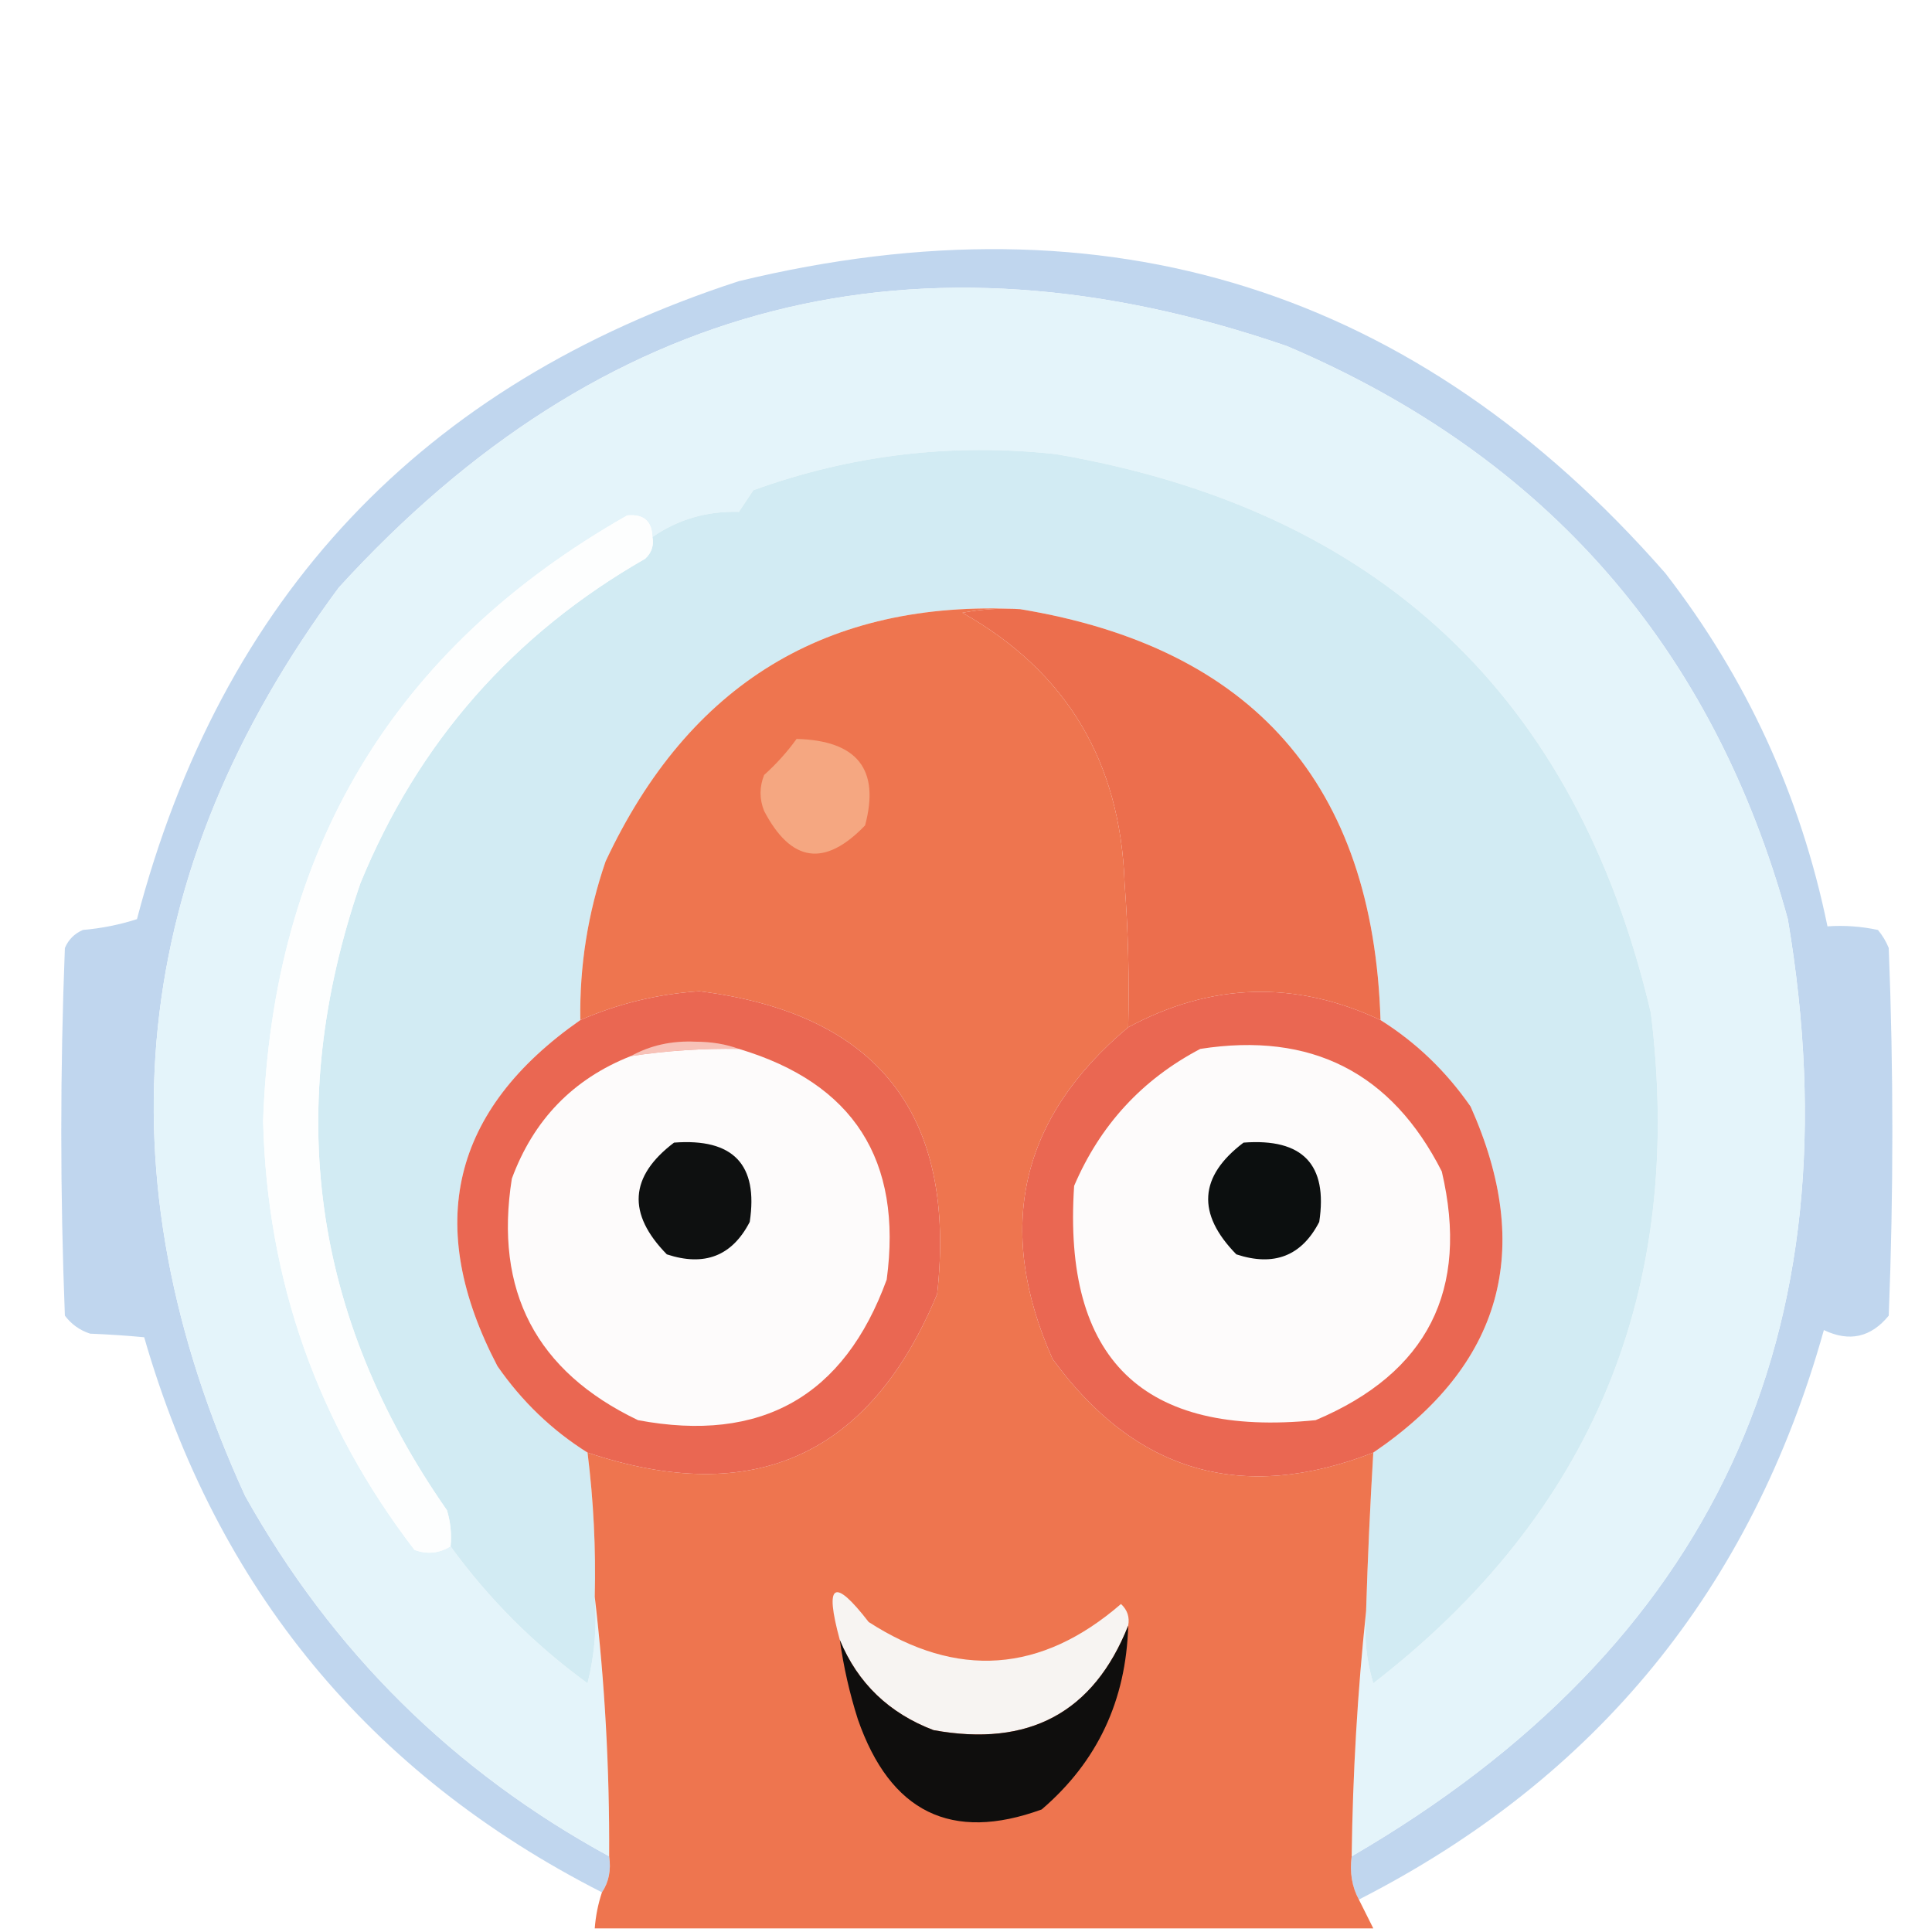
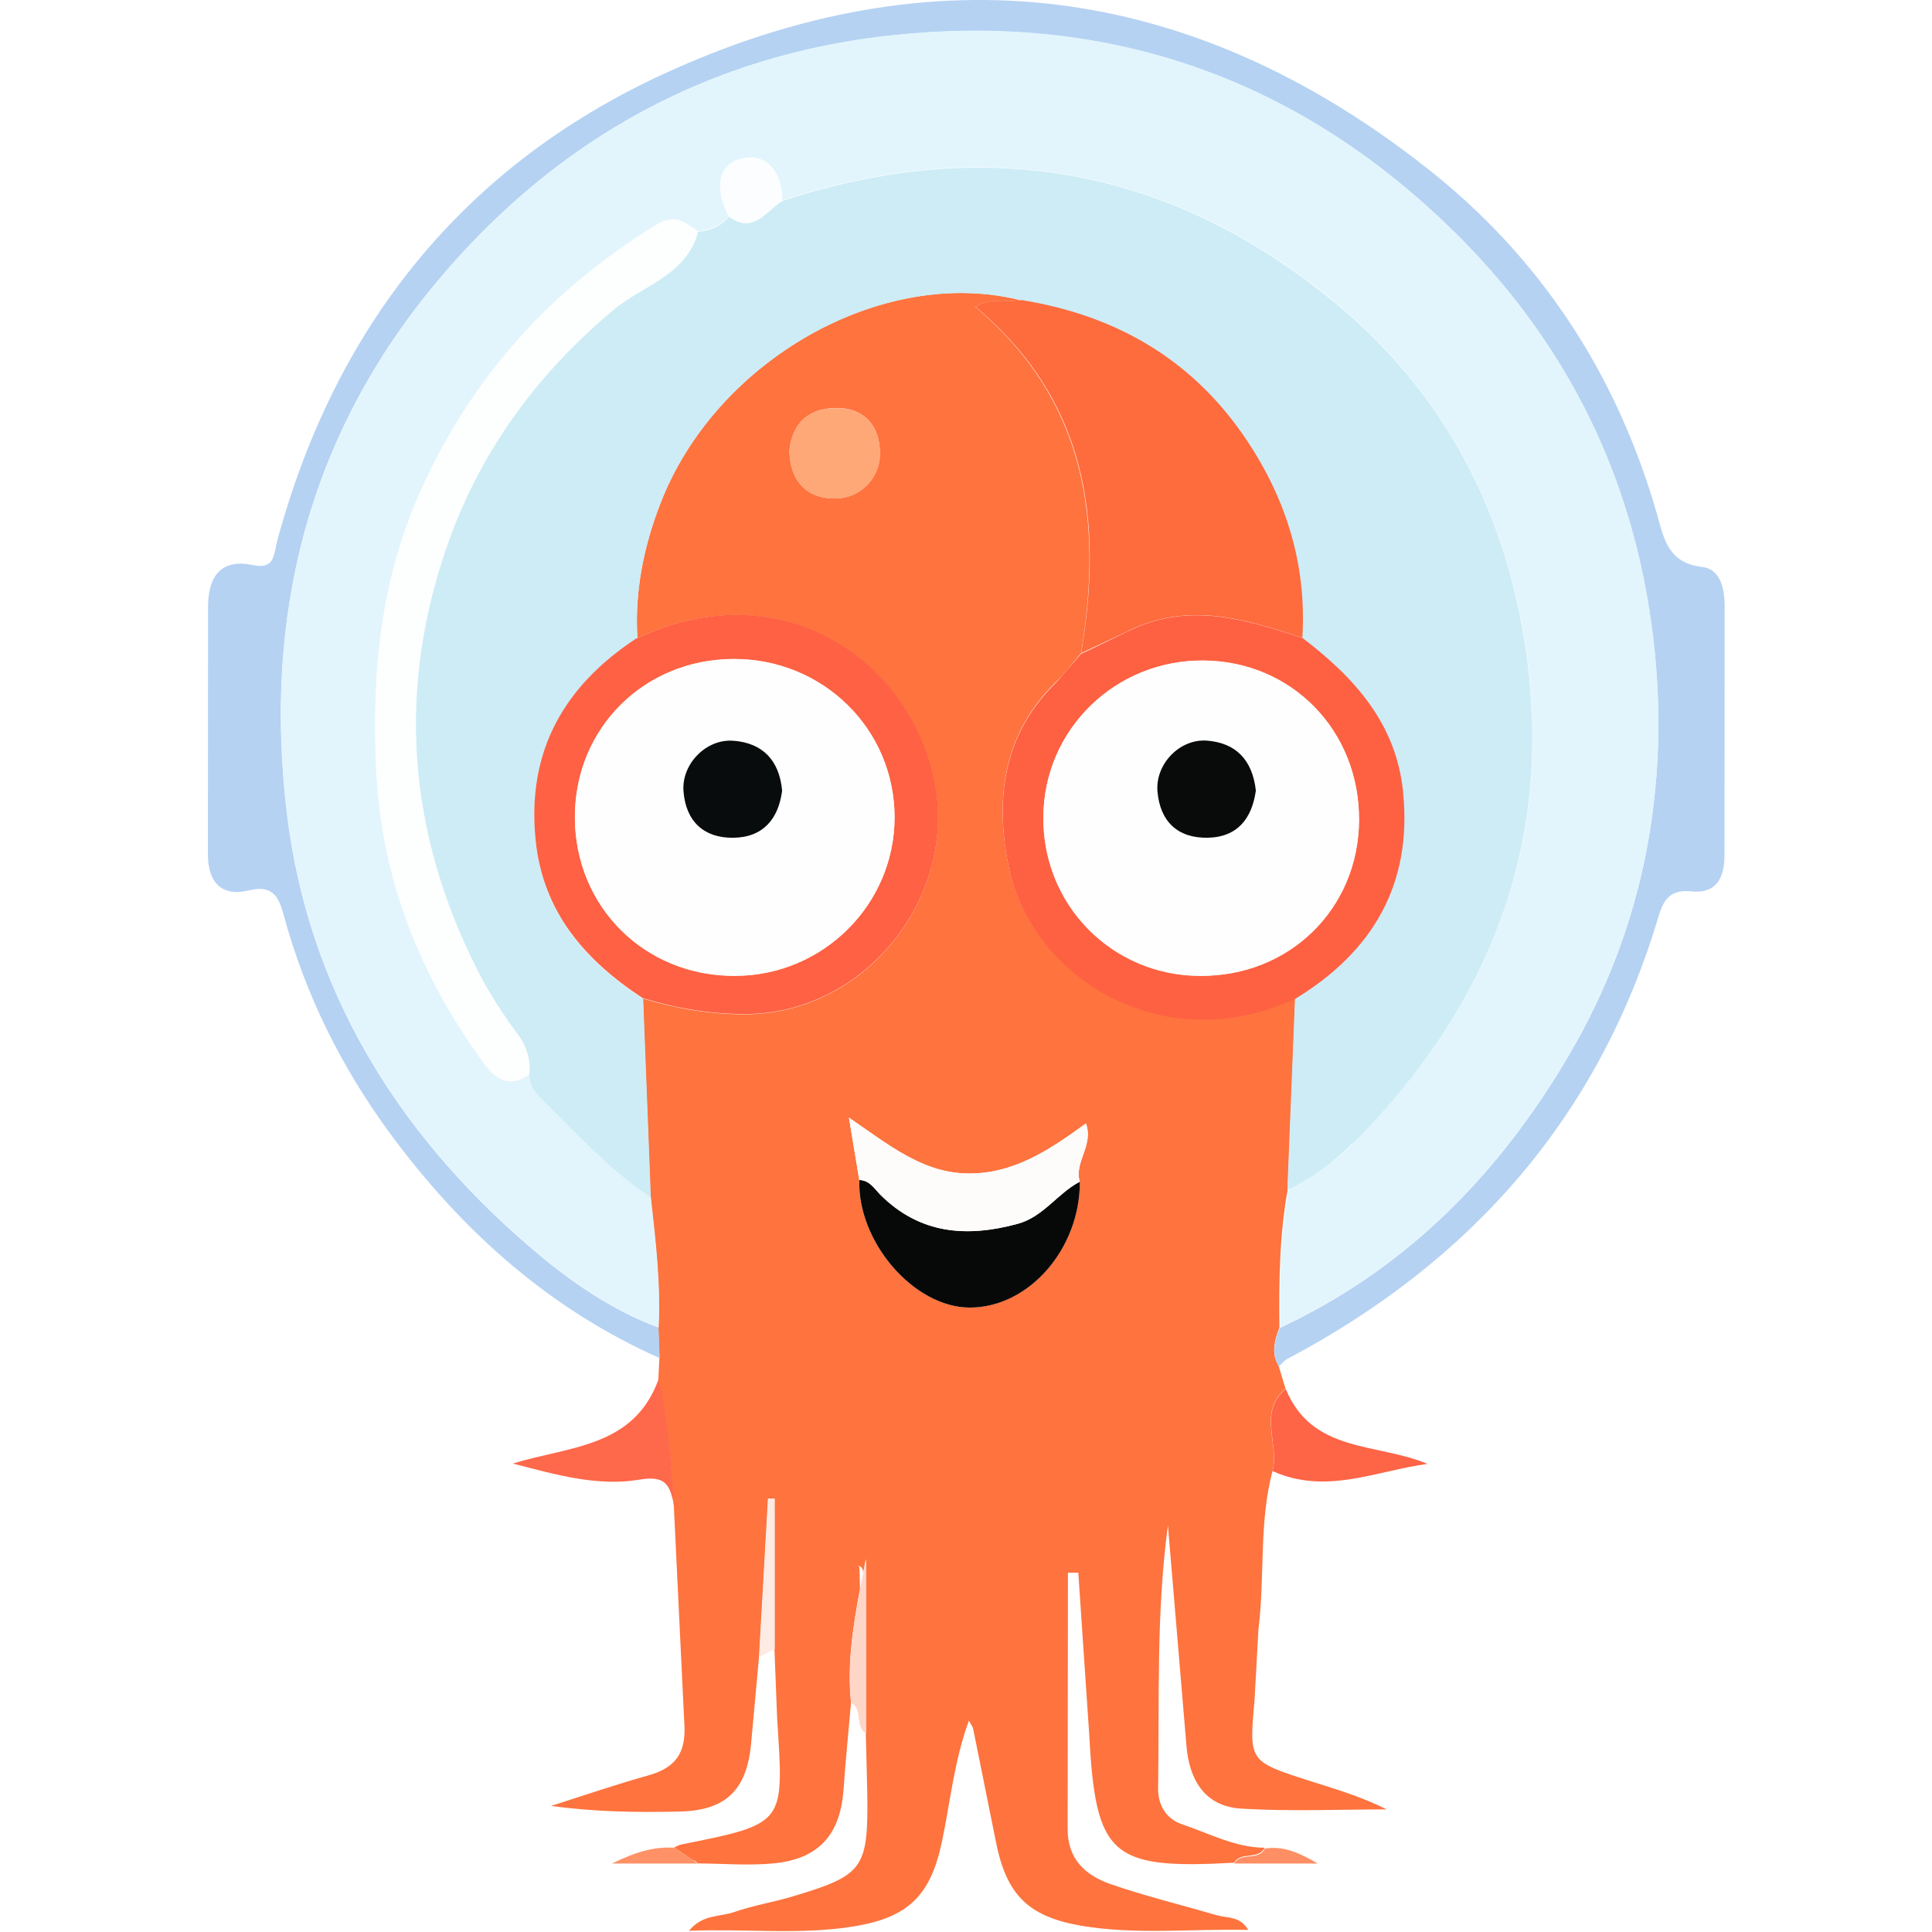
- <svg xmlns="http://www.w3.org/2000/svg" version="1.1" width="268px" height="268px" style="shape-rendering:geometricPrecision; text-rendering:geometricPrecision; image-rendering:optimizeQuality; fill-rule:evenodd; clip-rule:evenodd">
-   <g>
-     <path style="opacity:0.885" fill="#b8d1ec" d="M 188.5,263.5 C 187.539,261.735 187.205,259.735 187.5,257.5C 237.537,228.41 257.704,185.077 248,127.5C 237.647,89.812 214.48,63.312 178.5,48C 127.264,30.381 83.43,41.548 47,81.5C 17.86,120.809 13.526,162.809 34,207.5C 46.047,229.047 62.88,245.714 84.5,257.5C 84.784,259.415 84.451,261.081 83.5,262.5C 51.239,246.064 30.072,220.398 20,185.5C 17.631,185.273 15.131,185.107 12.5,185C 11.069,184.535 9.903,183.701 9,182.5C 8.333,165.5 8.333,148.5 9,131.5C 9.5,130.333 10.333,129.5 11.5,129C 14.095,128.774 16.595,128.274 19,127.5C 30.723,82.778 58.556,53.278 102.5,39C 153.679,26.618 196.512,40.118 231,79.5C 242.282,94.065 249.782,110.399 253.5,128.5C 255.857,128.337 258.19,128.503 260.5,129C 261.126,129.75 261.626,130.584 262,131.5C 262.667,148.5 262.667,165.5 262,182.5C 259.525,185.524 256.525,186.19 253,184.5C 242.973,220.346 221.473,246.679 188.5,263.5 Z" />
+ <svg xmlns="http://www.w3.org/2000/svg" viewBox="9.28 -8.28 64 64" width="64" height="64">
+   <g fill="#fefefe">
+     <path d="M37.745 43.623c.005 0 .01.017.01.05l.017.7.105-.534c-.028-.336-.292-.165-.132-.204zM52.2 24.782c-.005.005-.017.005-.022.01.005.005.017.01.022.017-.005-.005 0-.017 0-.028z" />
+     <path d="M43.094 1.654z" />
  </g>
-   <g>
-     <path style="opacity:1" fill="#e4f4fa" d="M 187.5,257.5 C 187.649,245.983 188.316,234.65 189.5,223.5C 189.18,226.898 189.513,230.232 190.5,233.5C 220.915,209.979 233.748,178.979 229,140.5C 218.674,96.51 191.174,70.677 146.5,63C 132.088,61.418 118.088,63.084 104.5,68C 103.833,69 103.167,70 102.5,71C 98.033,70.878 94.033,72.045 90.5,74.5C 90.441,72.278 89.275,71.278 87,71.5C 54.62,89.892 37.787,117.892 36.5,155.5C 37.042,177.626 44.042,197.459 57.5,215C 59.265,215.64 60.932,215.473 62.5,214.5C 67.791,221.791 74.124,228.124 81.5,233.5C 82.491,229.555 82.824,225.555 82.5,221.5C 83.894,233.307 84.561,245.307 84.5,257.5C 62.88,245.714 46.047,229.047 34,207.5C 13.526,162.809 17.86,120.809 47,81.5C 83.43,41.548 127.264,30.381 178.5,48C 214.48,63.312 237.647,89.812 248,127.5C 257.704,185.077 237.537,228.41 187.5,257.5 Z" />
-   </g>
-   <g>
-     <path style="opacity:1" fill="#d2ebf3" d="M 189.5,223.5 C 189.723,216.16 190.056,208.827 190.5,201.5C 208.37,189.363 212.87,173.363 204,153.5C 200.597,148.595 196.43,144.595 191.5,141.5C 190.49,108.821 173.823,89.821 141.5,84.5C 114.712,83.163 95.545,94.829 84,119.5C 81.549,126.635 80.382,133.968 80.5,141.5C 62.629,153.976 58.796,169.976 69,189.5C 72.403,194.405 76.57,198.405 81.5,201.5C 82.331,208.131 82.664,214.798 82.5,221.5C 82.824,225.555 82.491,229.555 81.5,233.5C 74.124,228.124 67.791,221.791 62.5,214.5C 62.66,212.801 62.493,211.134 62,209.5C 43.28,182.657 39.28,153.657 50,122.5C 58.001,102.997 71.168,87.997 89.5,77.5C 90.386,76.675 90.719,75.675 90.5,74.5C 94.033,72.045 98.033,70.878 102.5,71C 103.167,70 103.833,69 104.5,68C 118.088,63.084 132.088,61.418 146.5,63C 191.174,70.677 218.674,96.51 229,140.5C 233.748,178.979 220.915,209.979 190.5,233.5C 189.513,230.232 189.18,226.898 189.5,223.5 Z" />
-   </g>
-   <g>
-     <path style="opacity:1" fill="#fdfefe" d="M 90.5,74.5 C 90.719,75.675 90.386,76.675 89.5,77.5C 71.168,87.997 58.001,102.997 50,122.5C 39.28,153.657 43.28,182.657 62,209.5C 62.493,211.134 62.66,212.801 62.5,214.5C 60.932,215.473 59.265,215.64 57.5,215C 44.042,197.459 37.042,177.626 36.5,155.5C 37.787,117.892 54.62,89.892 87,71.5C 89.275,71.278 90.441,72.278 90.5,74.5 Z" />
-   </g>
-   <g>
-     <path style="opacity:1" fill="#ee754f" d="M 141.5,84.5 C 138.813,84.336 136.146,84.503 133.5,85C 147.92,93.139 155.42,105.639 156,122.5C 156.5,129.158 156.666,135.825 156.5,142.5C 141.48,155.09 137.98,170.423 146,188.5C 157.469,204.243 172.302,208.577 190.5,201.5C 190.056,208.827 189.723,216.16 189.5,223.5C 188.316,234.65 187.649,245.983 187.5,257.5C 187.205,259.735 187.539,261.735 188.5,263.5C 189.167,264.833 189.833,266.167 190.5,267.5C 154.5,267.5 118.5,267.5 82.5,267.5C 82.629,265.784 82.962,264.117 83.5,262.5C 84.451,261.081 84.784,259.415 84.5,257.5C 84.561,245.307 83.894,233.307 82.5,221.5C 82.664,214.798 82.331,208.131 81.5,201.5C 104.559,209.219 120.726,201.885 130,179.5C 132.737,154.581 121.737,140.581 97,137.5C 91.24,137.884 85.74,139.217 80.5,141.5C 80.382,133.968 81.549,126.635 84,119.5C 95.545,94.829 114.712,83.163 141.5,84.5 Z" />
-   </g>
-   <g>
-     <path style="opacity:1" fill="#ec6e4d" d="M 141.5,84.5 C 173.823,89.821 190.49,108.821 191.5,141.5C 179.697,135.965 168.031,136.298 156.5,142.5C 156.666,135.825 156.5,129.158 156,122.5C 155.42,105.639 147.92,93.139 133.5,85C 136.146,84.503 138.813,84.336 141.5,84.5 Z" />
-   </g>
-   <g>
-     <path style="opacity:1" fill="#f5a781" d="M 110.5,102.5 C 118.921,102.725 122.088,106.725 120,114.5C 114.408,120.315 109.742,119.648 106,112.5C 105.333,110.833 105.333,109.167 106,107.5C 107.707,105.963 109.207,104.296 110.5,102.5 Z" />
-   </g>
-   <g>
-     <path style="opacity:1" fill="#ea6752" d="M 81.5,201.5 C 76.57,198.405 72.403,194.405 69,189.5C 58.796,169.976 62.629,153.976 80.5,141.5C 85.74,139.217 91.24,137.884 97,137.5C 121.737,140.581 132.737,154.581 130,179.5C 120.726,201.885 104.559,209.219 81.5,201.5 Z" />
-   </g>
-   <g>
-     <path style="opacity:1" fill="#ea6752" d="M 191.5,141.5 C 196.43,144.595 200.597,148.595 204,153.5C 212.87,173.363 208.37,189.363 190.5,201.5C 172.302,208.577 157.469,204.243 146,188.5C 137.98,170.423 141.48,155.09 156.5,142.5C 168.031,136.298 179.697,135.965 191.5,141.5 Z" />
-   </g>
-   <g>
-     <path style="opacity:1" fill="#f7c2b8" d="M 102.5,145.5 C 97.463,145.413 92.463,145.746 87.5,146.5C 90.186,145.009 93.186,144.343 96.5,144.5C 98.697,144.505 100.696,144.838 102.5,145.5 Z" />
-   </g>
-   <g>
-     <path style="opacity:1" fill="#fdfbfb" d="M 102.5,145.5 C 118.394,150.248 125.227,160.915 123,177.5C 117.098,193.709 105.598,200.209 88.5,197C 74.371,190.243 68.537,179.077 71,163.5C 74.013,155.322 79.513,149.655 87.5,146.5C 92.463,145.746 97.463,145.413 102.5,145.5 Z" />
-   </g>
-   <g>
-     <path style="opacity:1" fill="#fdfbfb" d="M 166.5,145.5 C 181.866,143.099 193.032,148.766 200,162.5C 203.859,178.948 198.026,190.448 182.5,197C 158.566,199.4 147.399,188.566 149,164.5C 152.607,156.062 158.44,149.729 166.5,145.5 Z" />
-   </g>
-   <g>
-     <path style="opacity:1" fill="#0e1010" d="M 93.5,158.5 C 101.709,157.872 105.209,161.539 104,169.5C 101.565,174.224 97.731,175.724 92.5,174C 86.974,168.357 87.308,163.19 93.5,158.5 Z" />
-   </g>
-   <g>
-     <path style="opacity:1" fill="#0c0f0f" d="M 172.5,158.5 C 180.709,157.872 184.209,161.539 183,169.5C 180.565,174.224 176.731,175.724 171.5,174C 165.974,168.357 166.308,163.19 172.5,158.5 Z" />
-   </g>
-   <g>
-     <path style="opacity:1" fill="#f7f4f2" d="M 156.5,225.5 C 151.713,237.568 142.713,242.402 129.5,240C 123.315,237.647 118.982,233.48 116.5,227.5C 114.338,219.586 115.671,218.753 120.5,225C 132.762,232.916 144.429,232.083 155.5,222.5C 156.386,223.325 156.719,224.325 156.5,225.5 Z" />
-   </g>
-   <g>
-     <path style="opacity:1" fill="#0f0e0d" d="M 156.5,225.5 C 156.219,235.885 152.219,244.385 144.5,251C 131.987,255.56 123.487,251.394 119,238.5C 117.85,234.888 117.017,231.222 116.5,227.5C 118.982,233.48 123.315,237.647 129.5,240C 142.713,242.402 151.713,237.568 156.5,225.5 Z" />
-   </g>
+   <path d="M50.835 48.102l.132-2.402c.22-1.746.01-3.53.468-5.256.226-.892-.496-1.94.43-2.722l-.23-.76c-.26-.43-.127-.848.028-1.267-.017-1.532 0-3.063.275-4.578l.253-6.32c-.005-.005-.017-.01-.022-.017-4.5 2.066-8.743-.826-9.465-4.297-.474-2.28-.22-4.435 1.56-6.176.297-.292.55-.628.826-.948.727-4.36.2-8.36-3.504-11.476.556-.32 1.058-.138 1.5-.22-4.56-1.15-10.1 1.975-11.936 6.747-.55 1.432-.848 2.9-.755 4.446 4.53-2.1 8.6.408 9.707 4.226 1.162 3.972-1.934 8.176-6.05 8.236-1.2.017-2.34-.182-3.476-.518l.253 6.578c.16 1.438.33 2.87.26 4.32l.033 1.025-.033.683c.336 1.377.408 2.793.512 4.204a.78.78 0 0 1-.022-.11c.005.04.017.072.022.1l.347 7.195c.072.992-.286 1.487-1.2 1.74-1.08.303-2.143.667-3.212 1.008 1.432.198 2.843.22 4.253.187 1.526-.033 2.22-.7 2.37-2.226l.264-2.892.297-5.245h.215v4.986l.088 2.27c.22 3.52.325 3.498-3.184 4.2-.083.017-.154.066-.23.1l.628.42c.066.017.12.044.154.105.837.005 1.68.077 2.507 0 1.504-.143 2.215-.948 2.325-2.44.066-.96.165-1.917.248-2.876-.132-1.273.06-2.523.297-3.774l-.017-.7c0-.033-.01-.055-.01-.05-.16.04.105-.132.132.204l.088-.446v5.774l.05 2.027c.028 2.452-.127 2.672-2.463 3.372-.645.193-1.317.3-1.956.523-.463.16-1.052.072-1.487.617 1.9-.072 3.68.143 5.45-.143 1.83-.297 2.556-1.036 2.93-2.82.275-1.3.4-2.66.892-4 .072.143.127.2.143.286l.75 3.724c.342 1.735 1.047 2.474 2.8 2.782 1.824.314 3.67.1 5.56.143-.27-.463-.694-.386-1.036-.485-1.173-.342-2.37-.634-3.52-1.03-.837-.292-1.438-.826-1.427-1.857l.01-8.462H45l.358 5.3c.215 4.088.7 4.534 4.804 4.308.23-.386.8-.083 1.014-.496-.986-.005-1.846-.48-2.75-.782-.507-.17-.793-.628-.782-1.2.044-2.898-.066-5.807.325-8.694l.612 7.278c.088 1.135.6 2.022 1.8 2.1 1.6.1 3.223.028 4.837.028-.854-.43-1.73-.683-2.6-.96-1.972-.634-1.96-.64-1.78-2.644zM38.428 6.767a1.48 1.48 0 0 1-1.465 1.465c-.865.017-1.515-.48-1.532-1.603.094-.815.55-1.372 1.52-1.394 1.03-.017 1.493.678 1.476 1.532zm6.622 24.097c.005 2.23-1.702 4.176-3.653 4.17-1.84-.005-3.72-2.176-3.653-4.226l-.342-2.066c1.317.898 2.424 1.818 3.906 1.85 1.515.028 2.705-.75 3.945-1.658.264.727-.402 1.295-.204 1.928z" fill="#fe733e" />
+   <path d="M31.095 35.7l-.32-.127c-1.5-.617-2.815-1.565-4.027-2.617-4.374-3.78-7.26-8.512-7.96-14.252-.793-6.523.667-12.545 5.02-17.718 3.972-4.716 9.035-7.465 15.08-8.1 6.716-.7 12.748 1.18 17.828 5.818 4.237 3.867 6.7 8.66 7.344 14.296.54 4.8-.325 9.437-2.793 13.652-2.242 3.83-5.228 6.936-9.267 8.903l-.33.16c-.154.42-.292.837-.028 1.267.094-.083.176-.187.286-.248 6.1-3.228 10.33-8.027 12.308-14.704.17-.567.435-.848 1.07-.782.86.088 1.1-.485 1.1-1.2l.005-8.242c0-.6-.143-1.24-.755-1.306-1.124-.132-1.262-.953-1.487-1.752C62.834 4.1 60.3.222 56.5-2.748c-7.768-6.1-16.296-7.2-25.243-3.08C24.616-2.77 20.38 2.536 18.463 9.637c-.12.44-.066.964-.815.8-1.07-.22-1.47.408-1.476 1.355l-.005 8.242c0 .915.463 1.4 1.344 1.184.8-.198 1.003.204 1.168.82.716 2.633 1.912 5.04 3.53 7.24 2.37 3.212 5.256 5.8 8.925 7.432l-.04-1.03z" fill="#b5d2f3" />
+   <path d="M31.1 37.398c-.815 2.286-2.986 2.23-4.832 2.804 1.388.358 2.8.77 4.187.534.826-.143.986.154 1.107.645l.028.116.022.1c-.105-1.416-.176-2.826-.512-4.2z" fill="#fe684b" />
+   <path d="M51.435 40.45c1.763.8 3.427-.005 5.13-.237-1.664-.705-3.818-.342-4.694-2.485-.93.782-.2 1.83-.435 2.722z" fill="#fe6446" />
+   <path d="M37.965 43.38l-.088.446-.105.534c-.237 1.25-.43 2.5-.297 3.774.413.215.1.782.5 1.014V43.38z" fill="#fed6c8" />
+   <path d="M34.73 41.365l-.297 5.245.512-.26v-4.986h-.215z" fill="#feebe3" />
+   <path d="M29.553 53.452h2.843l-.154-.105-.628-.42c-.623-.033-1.207.105-2.06.523z" fill="#fe9166" />
+   <path d="M50.168 53.452h2.766c-.562-.325-1.113-.6-1.752-.496-.215.42-.788.1-1.014.496z" fill="#fe8f64" />
+   <path d="M52.003 35.54c4.038-1.96 7.02-5.068 9.267-8.903 2.468-4.215 3.333-8.853 2.793-13.652C63.43 7.345 60.96 2.552 56.72-1.3 51.64-5.943 45.607-7.827 38.9-7.122c-6.038.628-11.107 3.383-15.08 8.1C19.454 6.15 18 12.17 18.793 18.694c.7 5.746 3.587 10.473 7.96 14.252 1.218 1.052 2.523 2.005 4.027 2.617.105.044.2.088.32.127.072-1.45-.1-2.88-.26-4.32l-.33-.237c-1.118-.8-2.077-1.807-3.04-2.788-.292-.297-.656-.55-.656-1.036-.65.468-1.118.143-1.5-.375-2.116-2.887-3.394-6.088-3.564-9.7-.154-3.184.132-6.28 1.47-9.26 1.702-3.785 4.32-6.677 7.834-8.826.595-.364.937-.04 1.35.23.402-.04.76-.176 1.02-.507l-.05-.116c-.353-.744-.37-1.587.48-1.785.854-.204 1.34.5 1.344 1.388C41.572-3.726 47.5-2.877 52.85 1.205c4 3.052 6.292 7.145 7 12.137.904 6.418-1.267 11.74-5.74 16.24-.53.53-1.124 1.008-1.796 1.366a10.09 10.09 0 0 1-.347.171c-.275 1.515-.292 3.047-.275 4.578l.32-.16z" fill="#e2f5fc" />
+   <path d="M54.1 29.6c4.468-4.5 6.64-9.823 5.74-16.24-.7-4.997-2.992-9.1-7-12.137C47.5-2.87 41.557-3.712 35.2-1.624c-.01.005-.022.017-.033.022-.5.32-.892 1.008-1.614.578-.044-.028-.083-.05-.127-.083-.26.33-.612.468-1.02.507-.017.066-.04.127-.06.193-.457 1.284-1.83 1.62-2.75 2.4-2.496 2.088-4.347 4.6-5.438 7.62-1.752 4.88-1.394 9.663.953 14.28.38.75.848 1.46 1.35 2.138a1.8 1.8 0 0 1 .353 1.284c0 .496.364.755.656 1.052.97.98 1.923 1.978 3.04 2.788l.33.237-.253-6.578c-1.917-1.256-3.317-2.854-3.56-5.234-.303-2.936.93-5.107 3.333-6.688.01-.005.022-.017.033-.022-.094-1.543.204-3.02.755-4.446C32.974 3.65 38.516.52 43.083 1.665c3.047.496 5.537 1.88 7.322 4.418 1.427 2.033 2.165 4.275 2 6.776 1.72 1.306 3.107 2.837 3.333 5.102.303 3.047-.997 5.272-3.56 6.826v.028l-.253 6.32c.12-.055.237-.1.347-.17.683-.358 1.278-.837 1.807-1.372z" fill="#cdecf6" />
+   <path d="M46.67 12.612c1.9-.93 3.724-.43 5.548.17l.204.066c.154-2.507-.584-4.75-2-6.776-1.785-2.54-4.275-3.923-7.305-4.413-.468.088-.97-.1-1.526.22 3.724 3.118 4.237 7.118 3.504 11.476l1.587-.744z" fill="#fe6b3c" />
+   <path d="M55.76 17.956c-.226-2.264-1.614-3.796-3.333-5.102l-.204-.066c-1.83-.6-3.658-1.102-5.548-.17l-1.24.6-.342.16-.826.948c-1.785 1.74-2.033 3.895-1.56 6.176.722 3.476 4.964 6.37 9.47 4.308.005-.005.017-.005.022-.01 2.562-1.56 3.867-3.8 3.56-6.83zm-6.738 6.088c-2.925-.022-5.206-2.347-5.18-5.283.028-2.892 2.4-5.184 5.305-5.162 2.93.022 5.173 2.33 5.15 5.294-.022 2.942-2.314 5.18-5.278 5.15z" fill="#fe6142" />
+   <path d="M30.357 12.87c-2.402 1.58-3.636 3.752-3.333 6.688.242 2.38 1.642 3.978 3.548 5.228 1.146.342 2.28.54 3.487.523 4.1-.06 7.212-4.26 6.05-8.236-1.1-3.816-5.185-6.323-9.7-4.223-.022.005-.033.017-.044.022zm3.284 11.173c-3.003.01-5.327-2.292-5.316-5.278.005-2.93 2.292-5.2 5.24-5.217 2.98-.017 5.36 2.33 5.35 5.26-.01 2.88-2.374 5.223-5.272 5.234z" fill="#fe6143" />
+   <path d="M38.44 31.294c-.204-.204-.353-.48-.694-.485-.066 2.05 1.807 4.22 3.653 4.226 1.956.005 3.658-1.94 3.653-4.17-.738.38-1.207 1.162-2.055 1.394-1.7.463-3.245.347-4.556-.964z" fill="#070909" />
+   <path d="M45.254 28.936c-1.24.9-2.424 1.686-3.945 1.658-1.487-.028-2.6-.953-3.906-1.85l.342 2.066c.342.01.5.28.694.485 1.306 1.3 2.865 1.427 4.556.964.848-.23 1.317-1.008 2.055-1.394-.198-.634.468-1.2.204-1.928z" fill="#fdfcfb" />
+   <path d="M36.952 5.24c-.975.017-1.432.573-1.52 1.394.017 1.124.667 1.614 1.532 1.603a1.48 1.48 0 0 0 1.465-1.465c.017-.86-.446-1.554-1.476-1.532z" fill="#fea777" />
+   <path d="M26.804 27.3a1.8 1.8 0 0 0-.353-1.284c-.496-.678-.97-1.388-1.35-2.138-2.347-4.617-2.7-9.4-.953-14.28 1.1-3.03 2.942-5.53 5.438-7.62.92-.77 2.292-1.102 2.75-2.4.022-.06.044-.127.06-.193-.413-.27-.755-.595-1.35-.23-3.515 2.15-6.132 5.04-7.834 8.826-1.34 2.98-1.625 6.077-1.47 9.26.176 3.598 1.45 6.804 3.564 9.7.38.518.854.843 1.5.375z" fill="#fdfefe" />
+   <path d="M35.15-1.602c.01-.005.022-.017.033-.022-.01-.898-.5-1.592-1.344-1.388s-.832 1.047-.48 1.785l.05.116a1.36 1.36 0 0 0 .127.083c.722.435 1.113-.26 1.614-.573z" fill="#fbfdfe" />
+   <path d="M54.3 18.898c.022-2.958-2.22-5.267-5.15-5.294-2.92-.022-5.278 2.27-5.305 5.162a5.18 5.18 0 0 0 5.179 5.283c2.964.022 5.256-2.215 5.278-5.15zm-5.02.573c-.992.017-1.57-.545-1.658-1.52-.083-.9.733-1.757 1.636-1.697.97.072 1.515.64 1.63 1.653-.132.904-.595 1.548-1.6 1.565zm-15.717-5.917c-2.947.017-5.228 2.286-5.24 5.217-.005 2.986 2.314 5.3 5.316 5.278 2.898-.01 5.26-2.352 5.272-5.228.005-2.936-2.374-5.283-5.35-5.267zm.005 5.917c-.98.01-1.57-.55-1.647-1.537-.072-.9.75-1.752 1.658-1.675.96.083 1.52.64 1.6 1.653-.12.93-.628 1.548-1.62 1.56z" fill="#fefefe" />
+   <path d="M49.26 16.254c-.904-.066-1.72.782-1.636 1.697.088.98.667 1.537 1.658 1.52 1.008-.017 1.476-.66 1.6-1.565-.116-1.014-.66-1.58-1.63-1.653z" fill="#090b0b" />
+   <path d="M33.58 16.26c-.9-.077-1.73.766-1.658 1.675.077.986.667 1.548 1.647 1.537.992-.01 1.5-.628 1.62-1.56-.094-1.02-.656-1.576-1.6-1.653z" fill="#090c0c" />
</svg>
